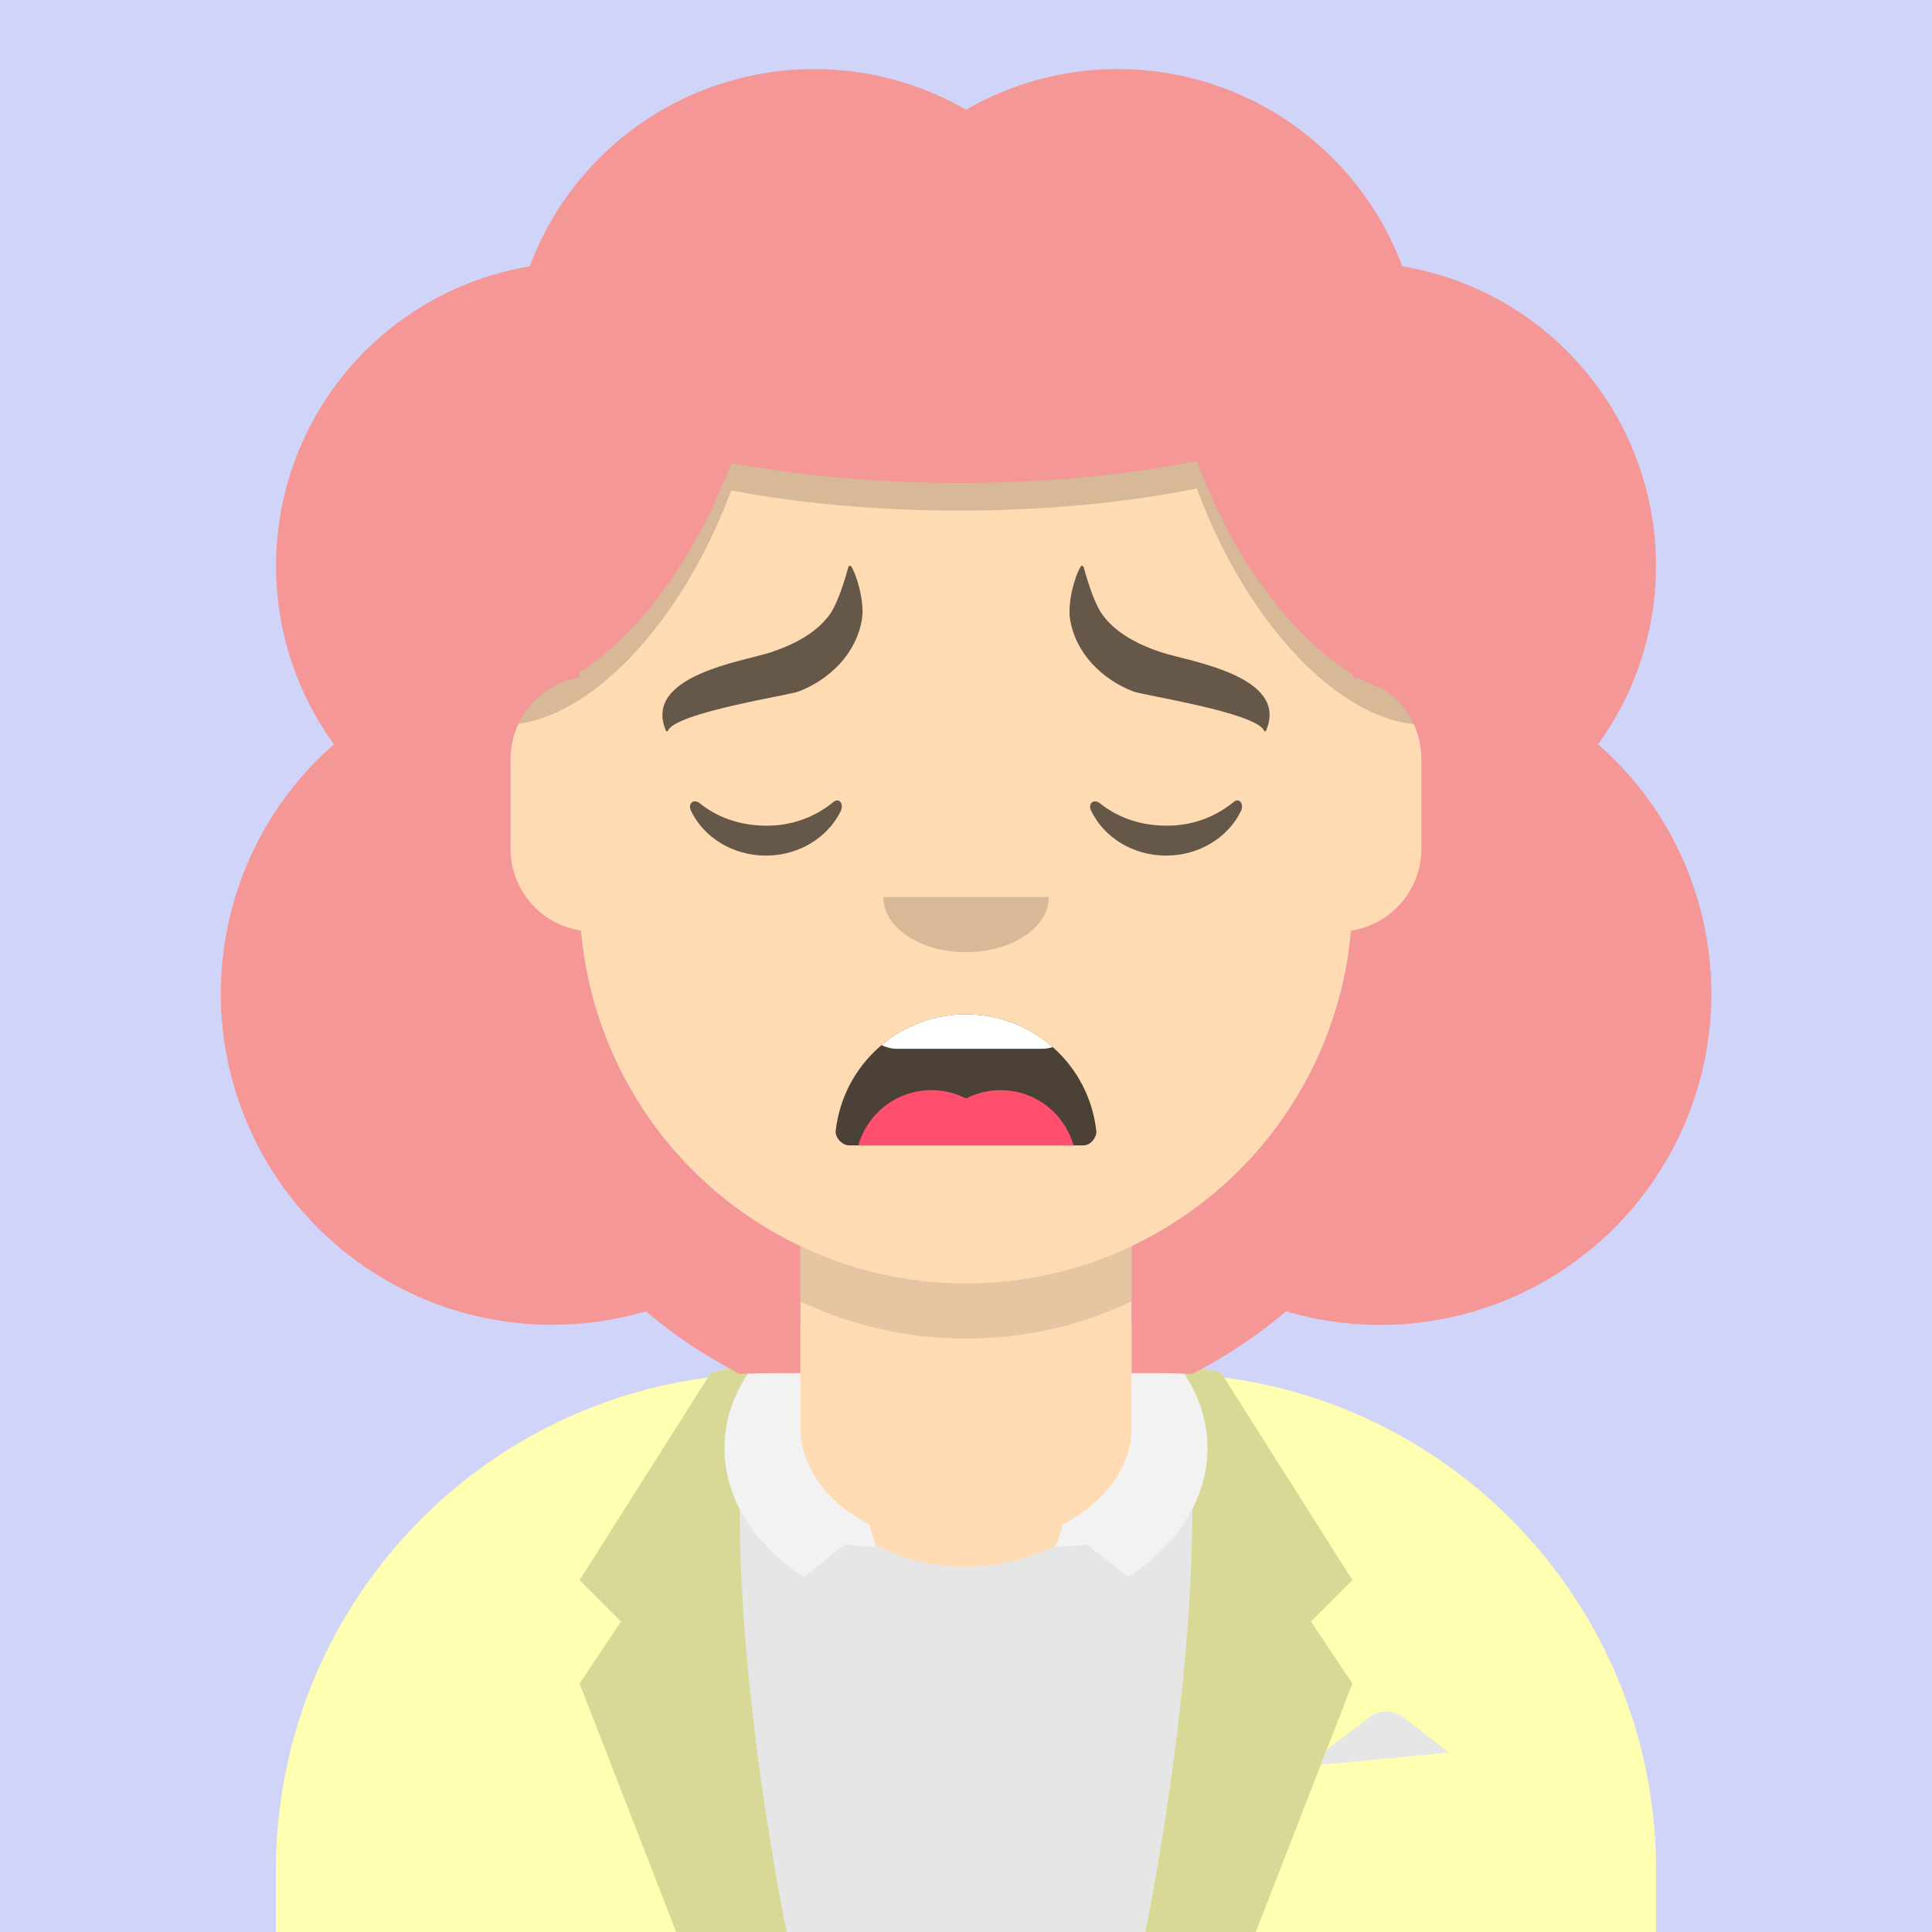
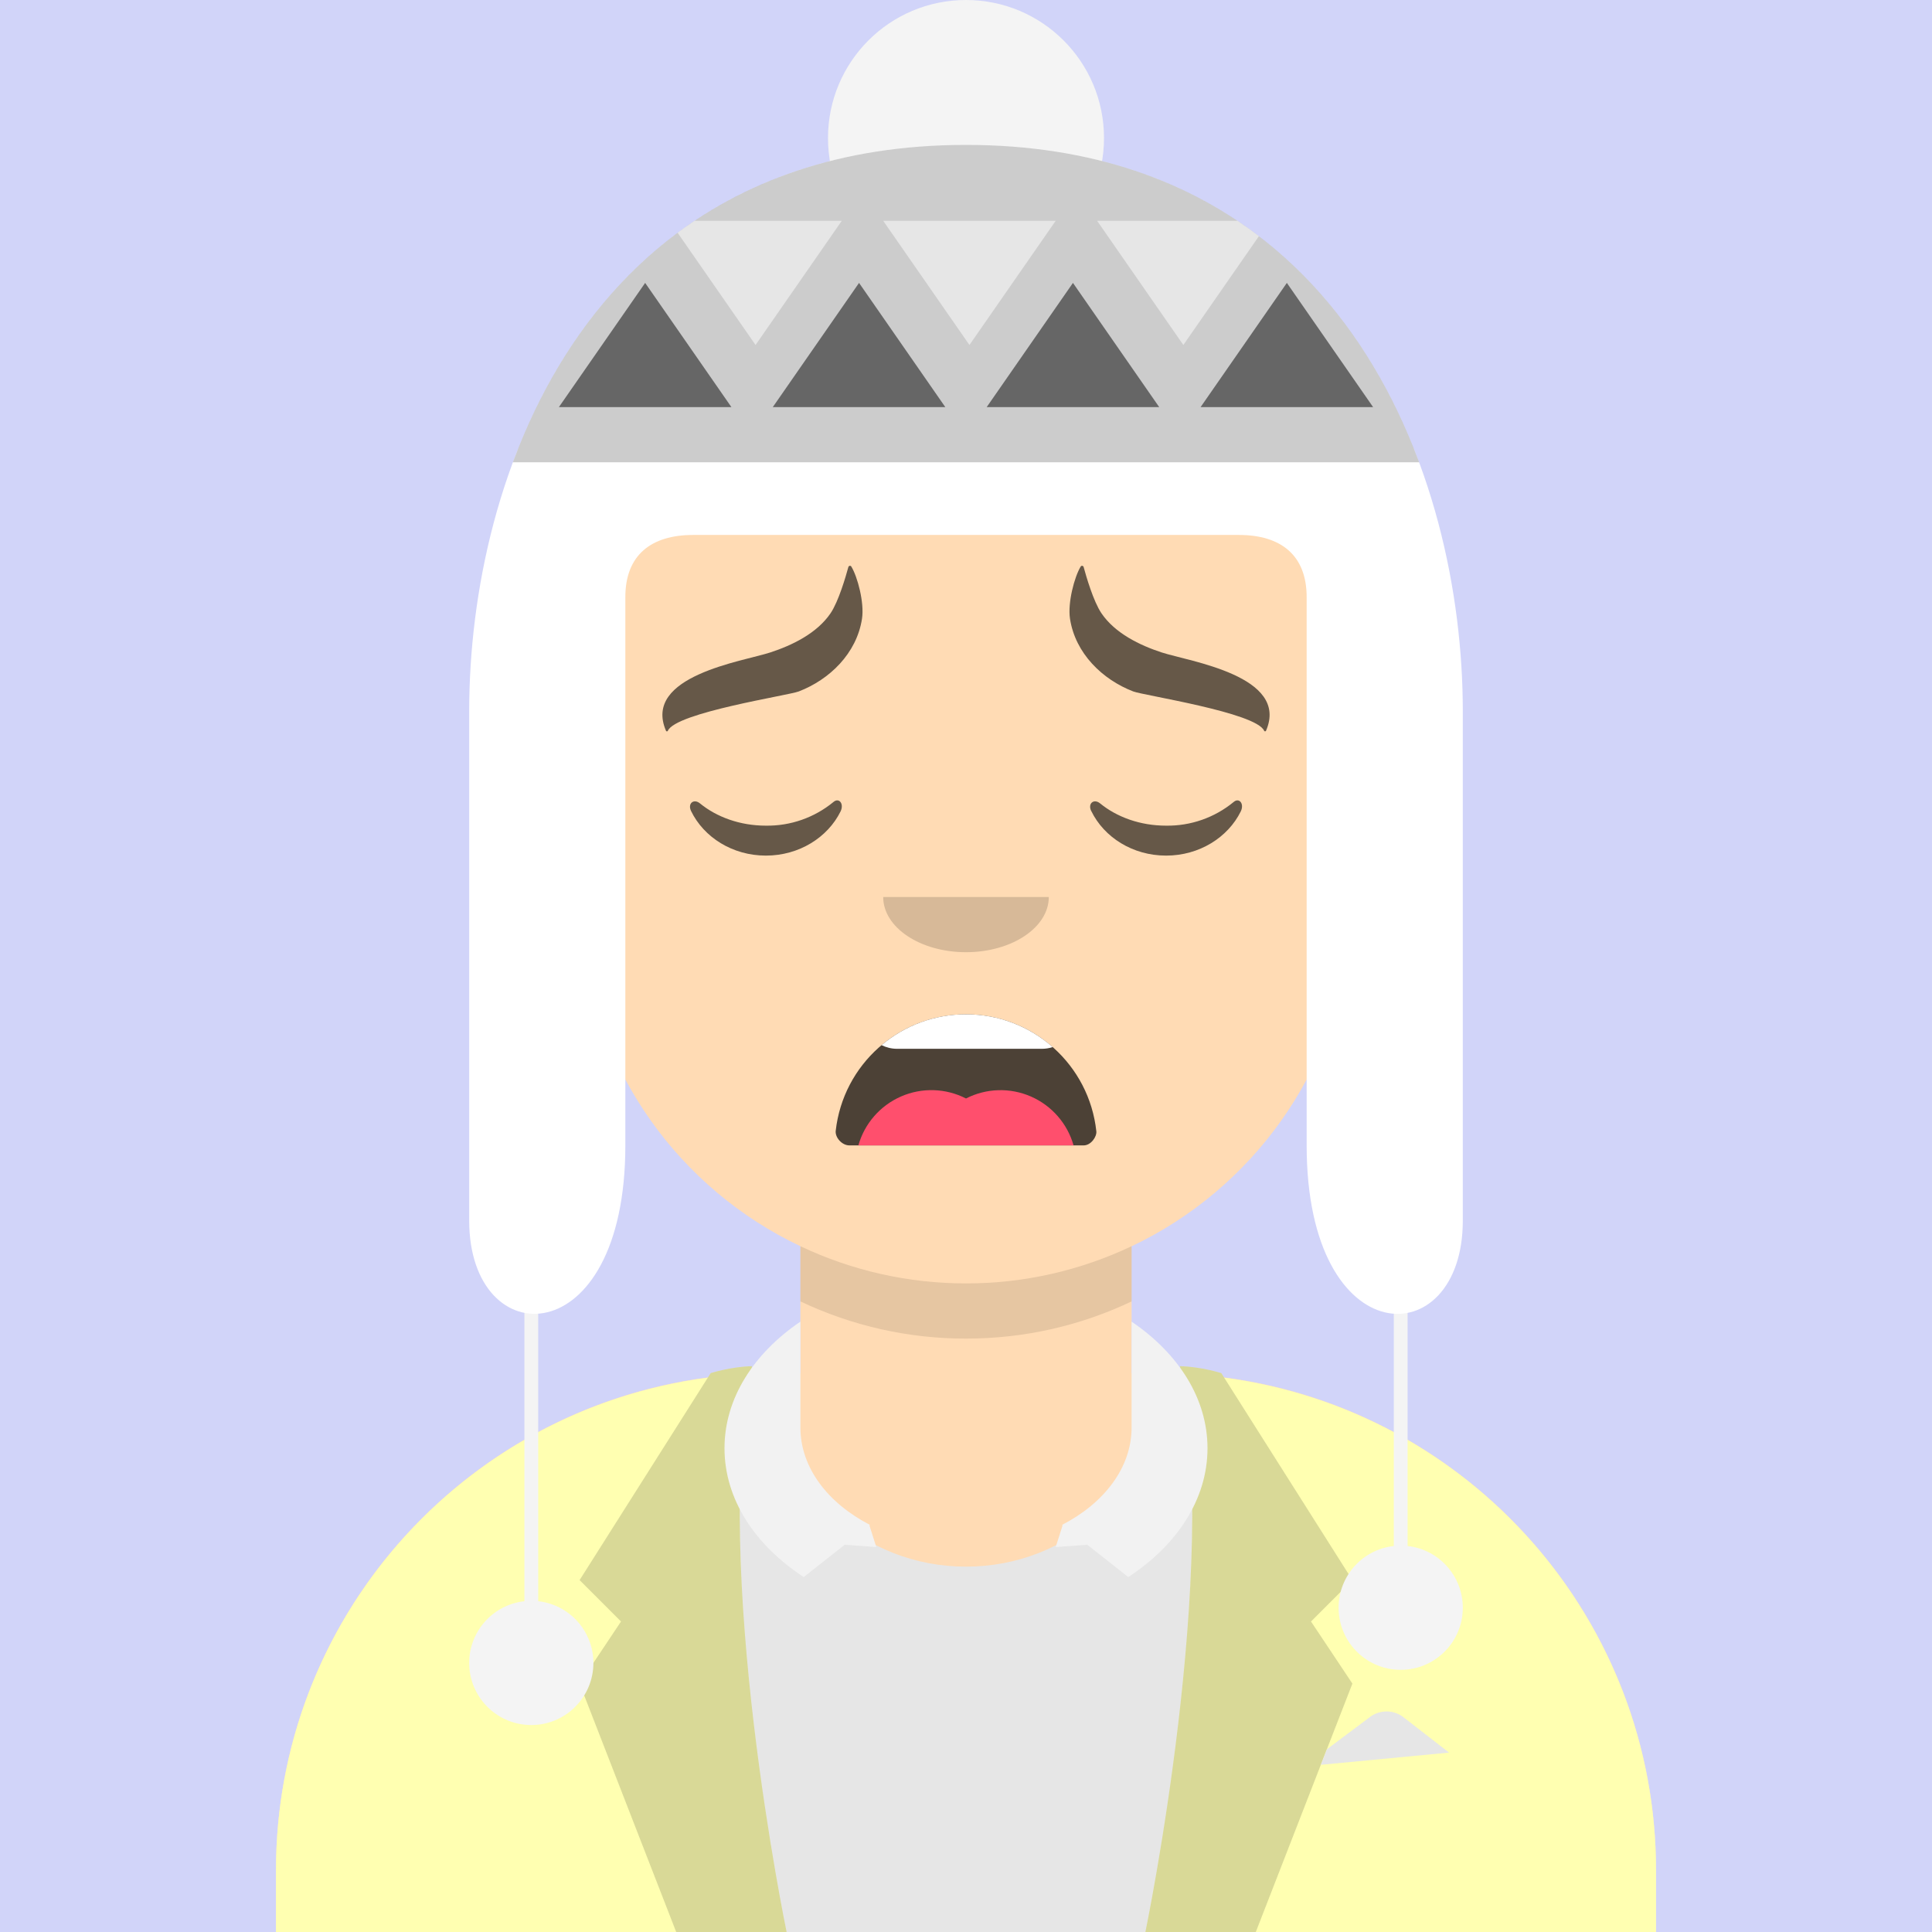
<svg xmlns="http://www.w3.org/2000/svg" viewBox="0 0 280 280" fill="none" shape-rendering="auto">
  <mask id="viewboxMask">
    <rect width="280" height="280" rx="0" ry="0" x="0" y="0" fill="#fff" />
  </mask>
  <g mask="url(#viewboxMask)">
    <rect fill="#d1d4f9" width="280" height="280" x="0" y="0" />
    <g transform="translate(8)">
      <path d="M132 36a56 56 0 0 0-56 56v6.17A12 12 0 0 0 66 110v14a12 12 0 0 0 10.3 11.88 56.04 56.04 0 0 0 31.7 44.73v18.4h-4a72 72 0 0 0-72 72v9h200v-9a72 72 0 0 0-72-72h-4v-18.39a56.04 56.04 0 0 0 31.7-44.73A12 12 0 0 0 198 124v-14a12 12 0 0 0-10-11.83V92a56 56 0 0 0-56-56Z" fill="#ffdbb4" />
      <path d="M108 180.61v8a55.79 55.79 0 0 0 24 5.39c8.59 0 16.73-1.93 24-5.39v-8a55.79 55.79 0 0 1-24 5.39 55.79 55.79 0 0 1-24-5.39Z" fill="#000" fill-opacity=".1" />
      <g transform="translate(0 170)">
        <path d="M132 57.05c14.91 0 27-11.2 27-25 0-1.01-.06-2.01-.2-3h1.2a72 72 0 0 1 72 72V110H32v-8.95a72 72 0 0 1 72-72h1.2c-.14.99-.2 1.99-.2 3 0 13.8 12.09 25 27 25Z" fill="#E6E6E6" />
        <path d="M100.78 29.12 101 28c-2.96.05-6 1-6 1l-.42.66A72.01 72.01 0 0 0 32 101.06V110h74s-10.7-51.56-5.24-80.8l.02-.08ZM158 110s11-53 5-82c2.96.05 6 1 6 1l.42.66a72.01 72.01 0 0 1 62.58 71.4V110h-74Z" fill="#ffffb1" />
        <path d="M101 28c-6 29 5 82 5 82H90L76 74l6-9-6-6 19-30s3.04-.95 6-1ZM163 28c6 29-5 82-5 82h16l14-36-6-9 6-6-19-30s-3.04-.95-6-1Z" fill-rule="evenodd" clip-rule="evenodd" fill="#000" fill-opacity=".15" />
        <path d="M108 21.54c-6.77 4.6-11 11.12-11 18.35 0 7.4 4.43 14.05 11.48 18.67l5.94-4.68 4.58.33-1-3.15.08-.06c-6.1-3.15-10.08-8.3-10.08-14.12V21.54ZM156 36.88c0 5.82-3.98 10.97-10.08 14.12l.08.06-1 3.15 4.58-.33 5.94 4.68C162.57 53.94 167 47.29 167 39.89c0-7.23-4.23-13.75-11-18.35v15.34Z" fill="#F2F2F2" />
        <path d="m183.42 85.77.87-2.24 6.27-4.7a4 4 0 0 1 4.85.05l6.6 5.12-18.59 1.77Z" fill="#E6E6E6" />
      </g>
      <g transform="translate(78 134)">
        <path fill-rule="evenodd" clip-rule="evenodd" d="M35.12 29.87a19 19 0 0 1 37.77.09c.08.77-.77 2.04-1.85 2.04H37.1C36 32 35 30.82 35.12 29.87Z" fill="#000" fill-opacity=".7" />
        <path d="M69.59 32H38.4a11 11 0 0 1 15.6-6.8A11 11 0 0 1 69.59 32Z" fill="#FF4F6D" />
        <path d="M66.57 17.75A5 5 0 0 1 65 18H44c-.8 0-1.57-.2-2.24-.53A18.92 18.92 0 0 1 54 13c4.82 0 9.22 1.8 12.57 4.75Z" fill="#fff" />
      </g>
      <g transform="translate(104 122)">
        <path fill-rule="evenodd" clip-rule="evenodd" d="M16 8c0 4.42 5.37 8 12 8s12-3.58 12-8" fill="#000" fill-opacity=".16" />
      </g>
      <g transform="translate(76 90)">
        <path d="M16.16 27.55c1.85 3.8 6 6.45 10.84 6.45 4.81 0 8.96-2.63 10.82-6.4.55-1.13-.24-2.05-1.03-1.37a15.05 15.05 0 0 1-9.8 3.43c-3.73 0-7.12-1.24-9.55-3.23-.9-.73-1.82.01-1.28 1.12ZM74.16 27.55c1.85 3.8 6 6.45 10.84 6.45 4.81 0 8.96-2.63 10.82-6.4.55-1.13-.24-2.05-1.03-1.37a15.05 15.05 0 0 1-9.8 3.43c-3.74 0-7.13-1.24-9.56-3.23-.9-.73-1.82.01-1.28 1.12Z" fill-rule="evenodd" clip-rule="evenodd" fill="#000" fill-opacity=".6" />
      </g>
      <g transform="translate(76 82)">
        <path d="M36.37 6.88c-1.97 2.9-5.55 4.64-8.74 5.68-3.94 1.29-18.55 3.38-15.11 11.35.05.12.22.12.27 0 1.15-2.65 17.47-5.12 18.97-5.7 4.45-1.71 8.4-5.5 9.17-10.55.35-2.31-.64-6.05-1.55-7.55-.11-.18-.37-.13-.43.07-.36 1.33-1.41 4.97-2.58 6.7ZM75.63 6.88c1.97 2.9 5.55 4.64 8.74 5.68 3.94 1.29 18.55 3.38 15.11 11.35a.15.15 0 0 1-.27 0c-1.15-2.65-17.47-5.12-18.97-5.7-4.45-1.71-8.4-5.5-9.17-10.55-.35-2.31.64-6.05 1.55-7.55.11-.18.37-.13.43.07.36 1.33 1.41 4.97 2.58 6.7Z" fill-rule="evenodd" clip-rule="evenodd" fill="#000" fill-opacity=".6" />
      </g>
      <g transform="translate(-1)">
-         <path d="M67 105.02c11.38-.72 24.68-14.4 31.98-33.94C108.78 72.94 120.04 74 132 74c12.55 0 24.31-1.16 34.45-3.2 7.38 19.96 21.01 33.87 32.55 34.24V88a66 66 0 0 0-38-59.78A183.64 183.64 0 0 0 132 26c-9.2 0-17.99.63-26.02 1.76A66.01 66.01 0 0 0 67 88v17.02Z" fill="#000" fill-opacity=".16" />
-         <path d="M73 192a48 48 0 0 0 13.6-1.95 72.08 72.08 0 0 0 13.68 9.1c1.56-.1 3.13-.15 4.72-.15h4v-18.39a56.03 56.03 0 0 1-31.8-45.74A12 12 0 0 1 67 123v-13a12 12 0 0 1 10-11.83v-.75c8.46-5.38 16.75-16.36 21.98-30.34C108.78 68.94 120.04 70 132 70c12.55 0 24.31-1.16 34.45-3.2C171.76 81.17 180.32 92.4 189 97.7v.46c.44.07.87.17 1.29.29a24.4 24.4 0 0 0 3.23 1.47A11.99 11.99 0 0 1 199 110v13a12 12 0 0 1-10.2 11.87A56.03 56.03 0 0 1 157 180.6V199h4c1.59 0 3.16.05 4.72.15a72.08 72.08 0 0 0 13.69-9.1 48 48 0 0 0 45.19-82.18 44.01 44.01 0 0 0-28.37-69.28A44.02 44.02 0 0 0 133 15.9a44.02 44.02 0 0 0-63.23 22.7 44.01 44.01 0 0 0-28.37 69.27A48 48 0 0 0 73 192Z" fill="#f59797" />
+         <path d="M197 168h-2v56.06a9 9 0 1 0 2 0V168ZM71 176h-2v56.06a9 9 0 1 0 2 0V176Z" fill="#F4F4F4" />
+         <circle cx="133" cy="20" r="20" fill="#F4F4F4" />
+         <path d="M93.45 77.53h79.1c6.08 0 9.82 2.93 9.82 9V166c0 30.46 22.63 30.41 22.63 10.92v-73.86C205 68.8 187.77 21 133 21c-54.77 0-72 47.8-72 82.05v73.86c0 19.5 22.63 19.54 22.63-10.92V86.53c0-6.07 3.73-9 9.82-9Z" fill="#ffffff" />
+         <path d="M198.67 67H67.33C76.42 42.5 96.26 21 133 21s56.58 21.5 65.67 46Z" fill="#000" fill-opacity=".2" />
+         <path d="M91.2 33.73 102.5 50 115 32H93.66c-.83.56-1.65 1.14-2.46 1.73ZM172.34 32H152l12.5 18 10.95-15.77c-1-.77-2.04-1.51-3.11-2.23ZM133.5 50 121 32h25l-12.5 18Z" fill="#fff" fill-opacity=".5" />
+         <path d="M99 59 86.5 41 74 59h25ZM130 59l-12.5-18L105 59h25ZM148.5 41 161 59h-25l12.5-18ZM192 59l-12.5-18L167 59h25Z" fill="#000" fill-opacity=".5" />
      </g>
      <g transform="translate(49 72)" />
      <g transform="translate(62 42)" />
    </g>
  </g>
</svg>
